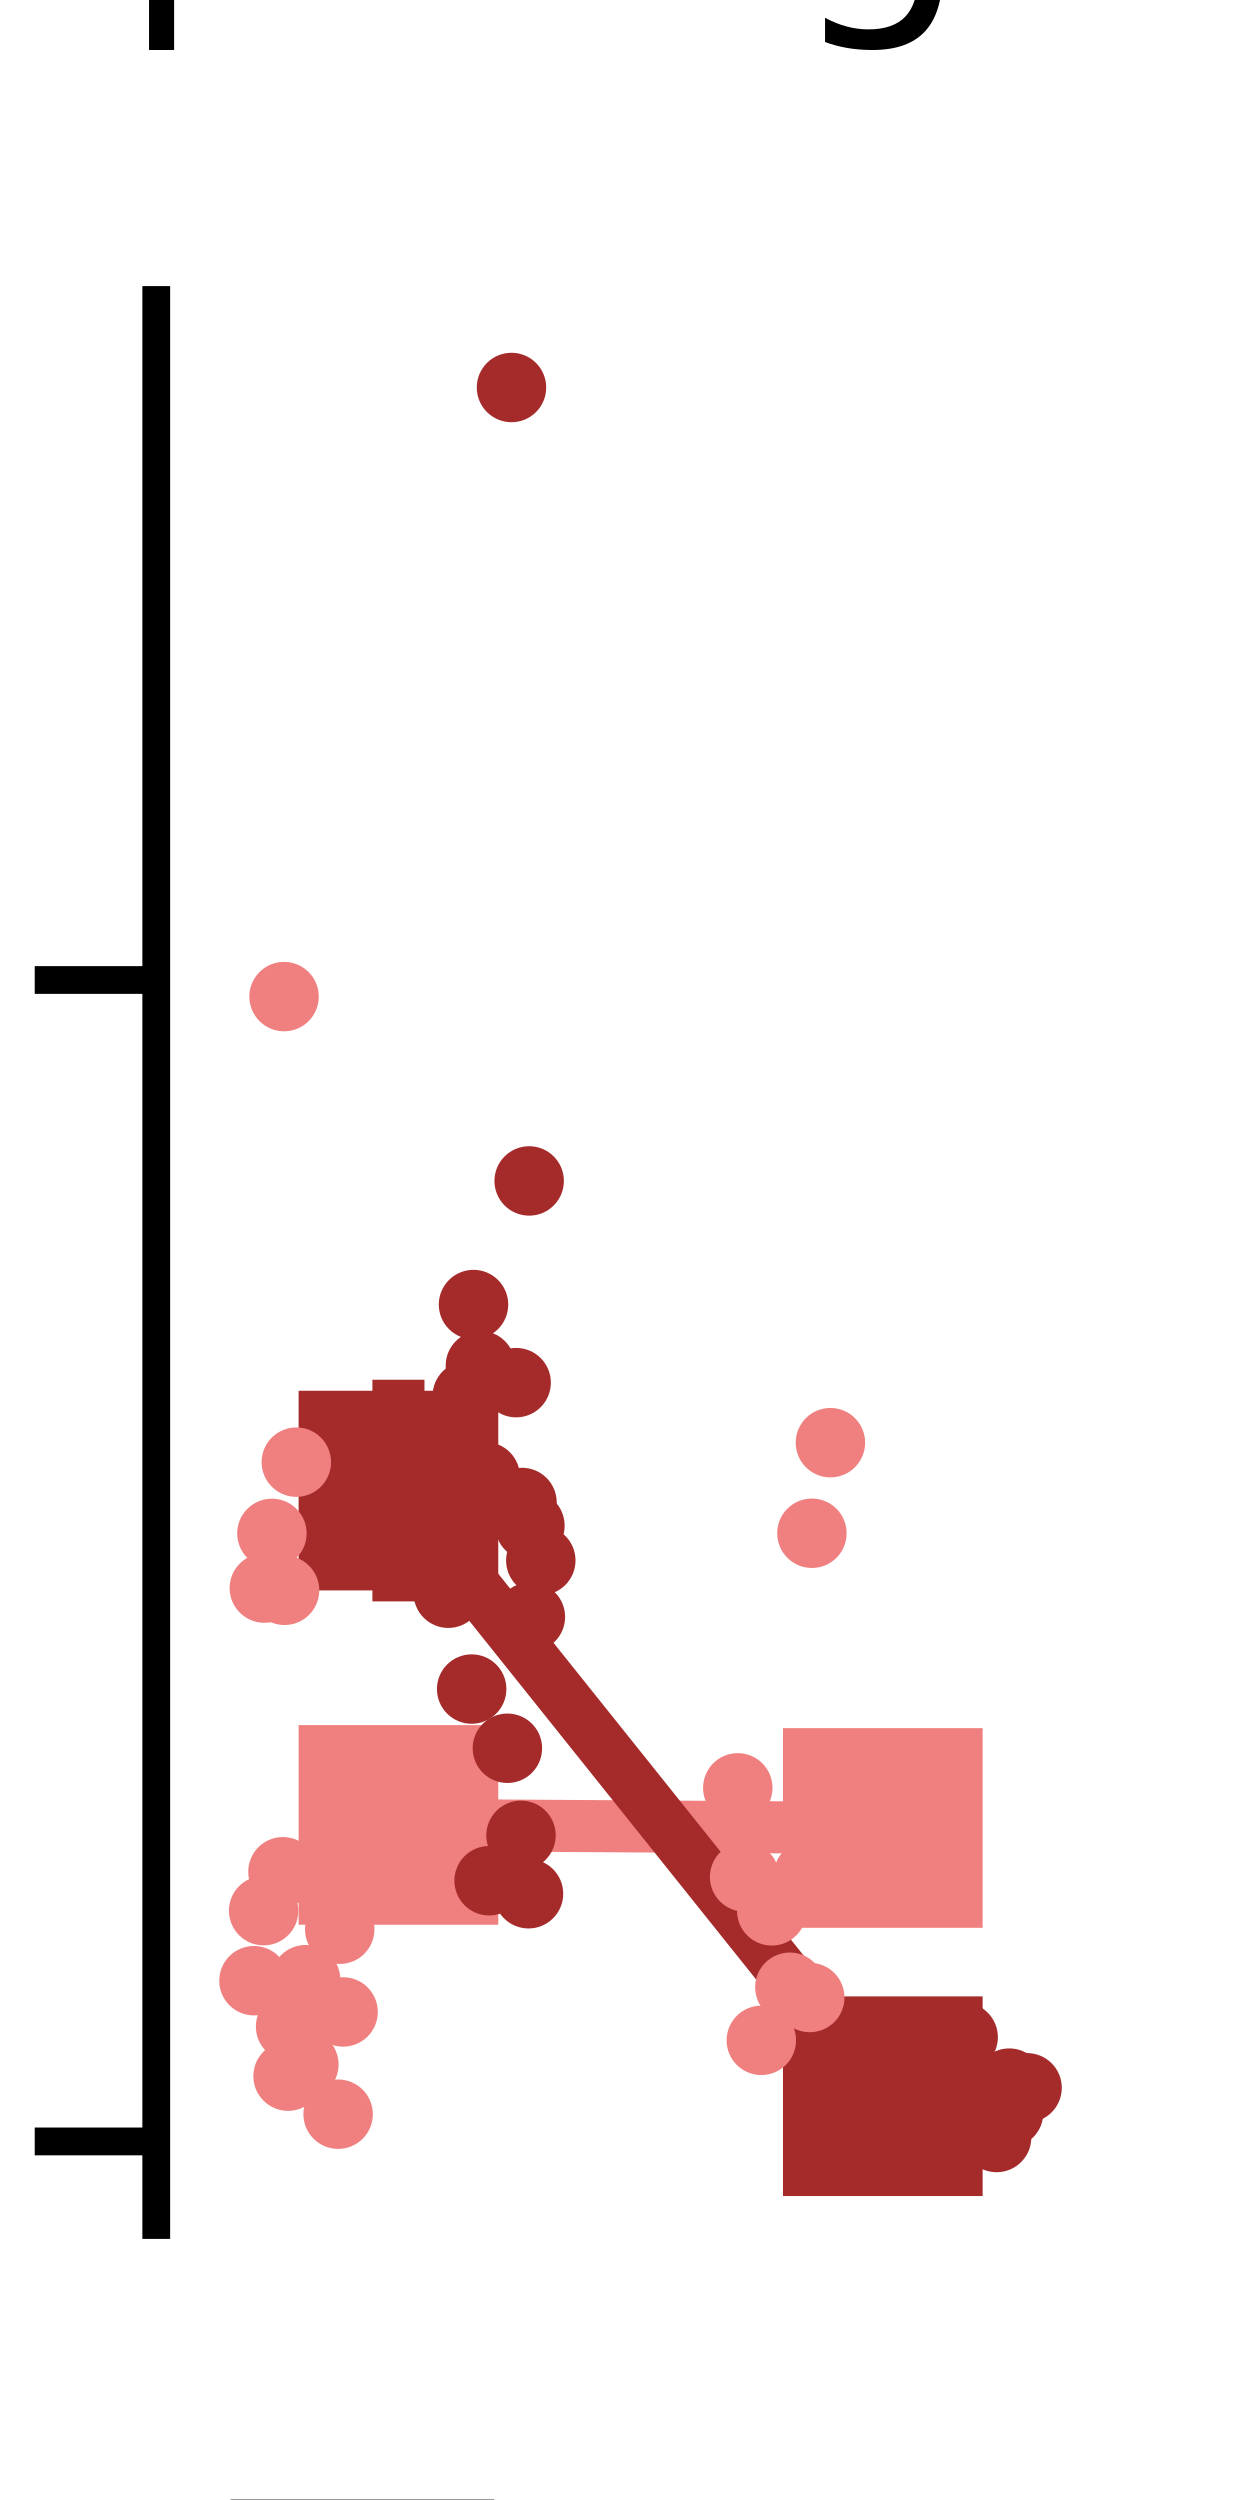
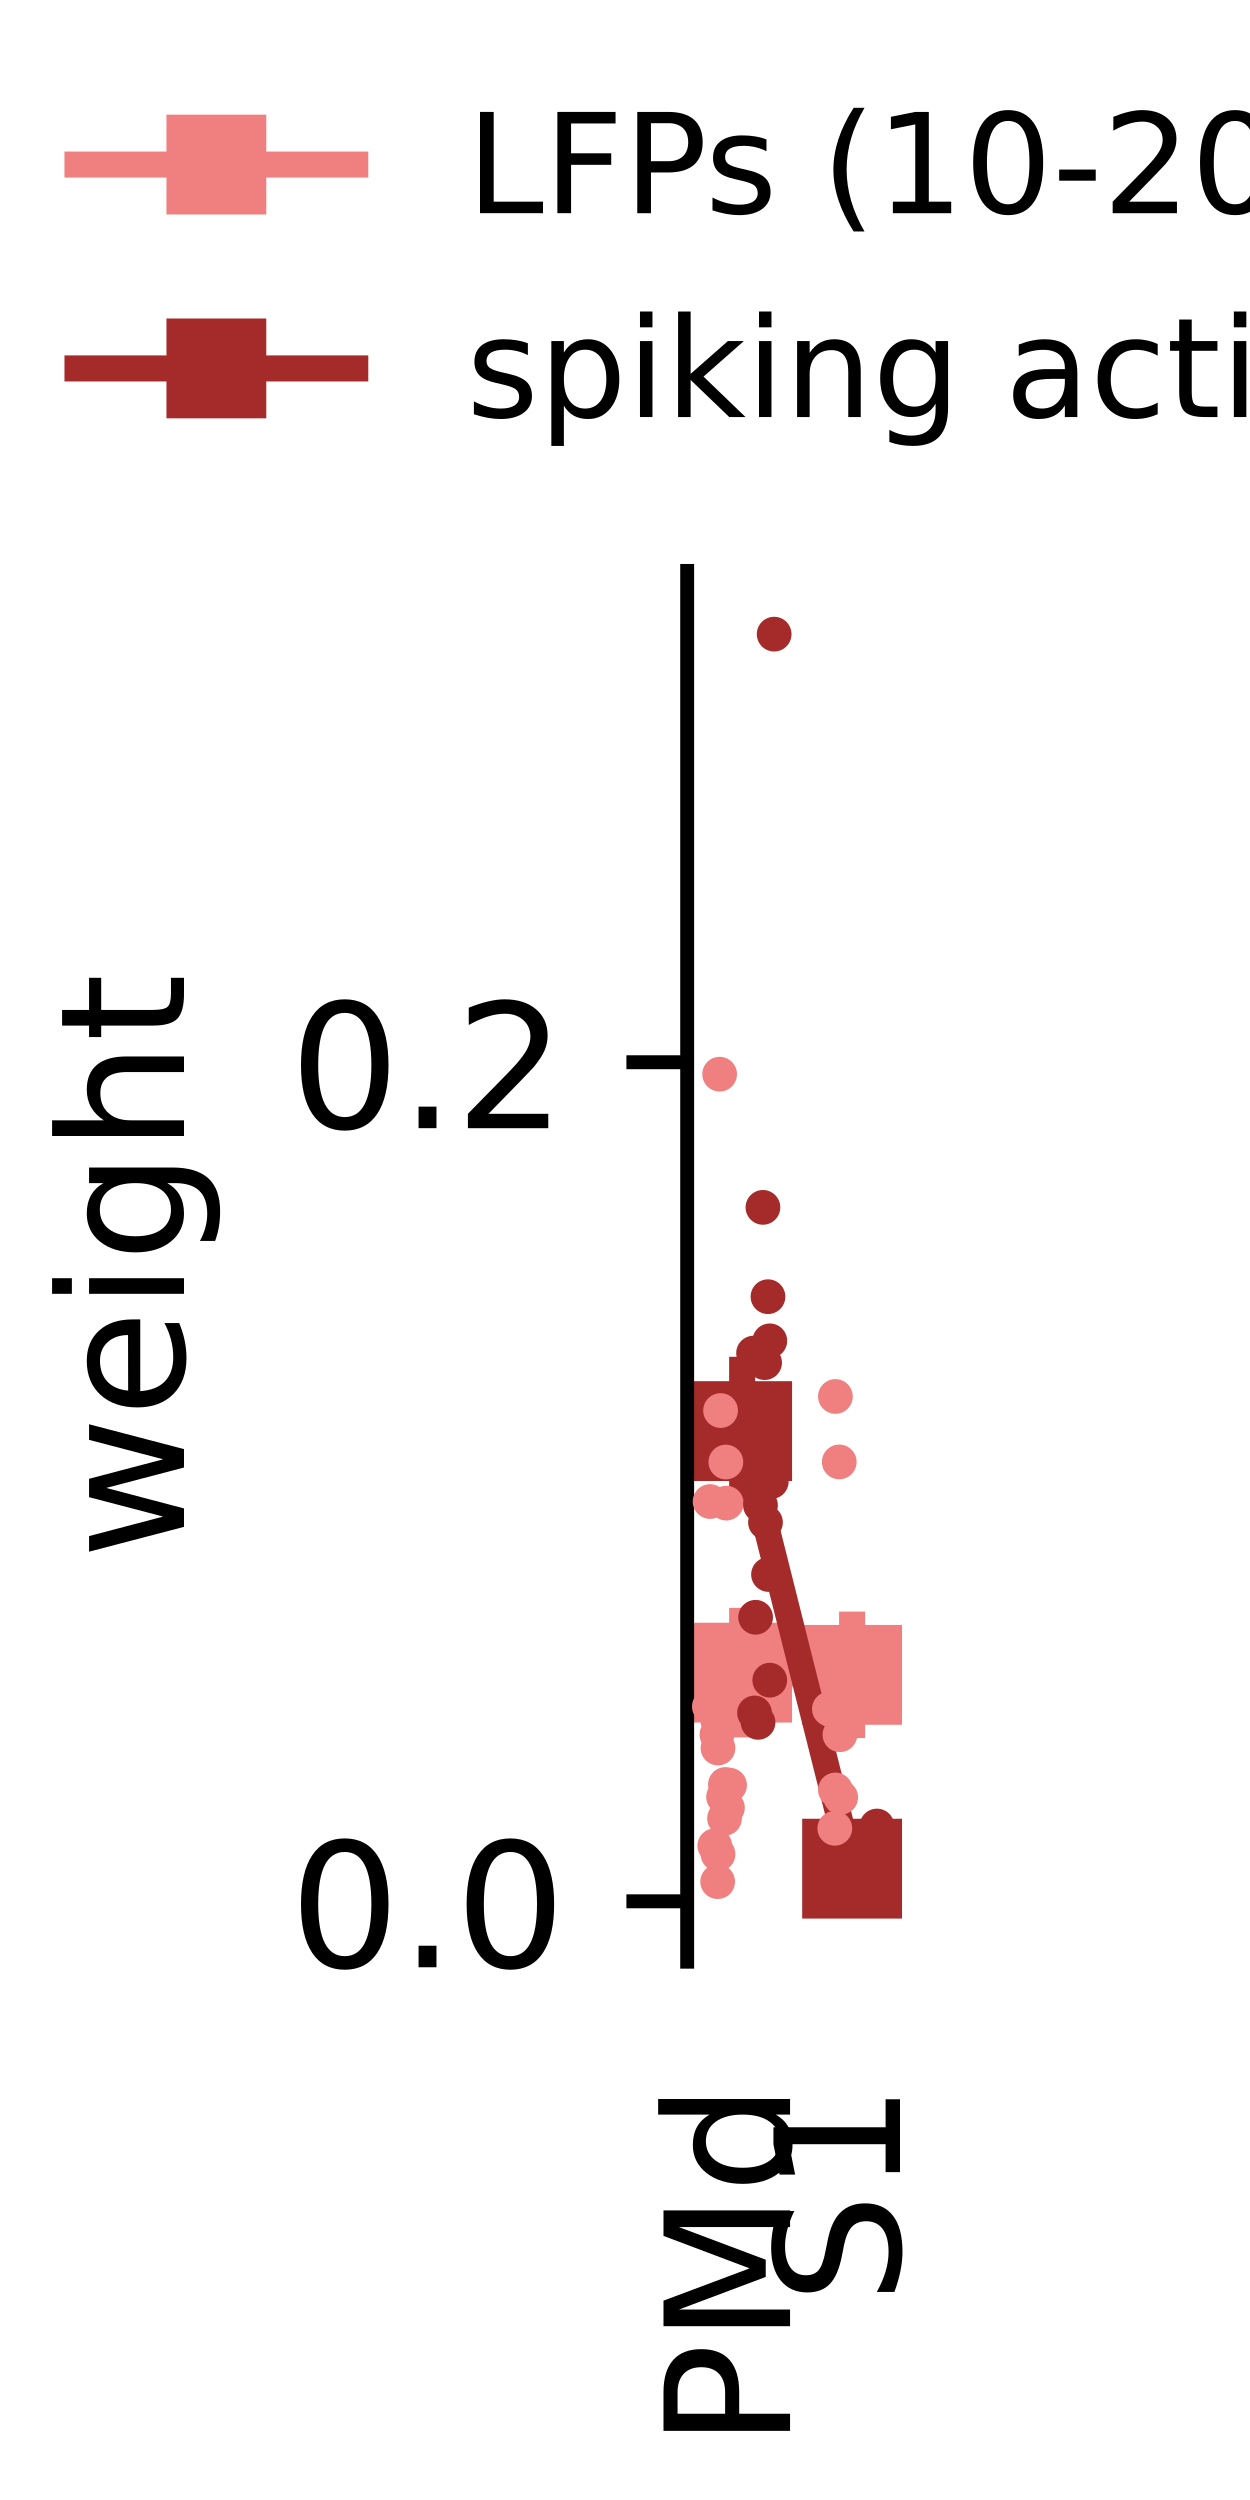
- <svg xmlns="http://www.w3.org/2000/svg" xmlns:xlink="http://www.w3.org/1999/xlink" width="36pt" height="72pt" viewBox="0 0 36 72" version="1.1">
+ <svg xmlns="http://www.w3.org/2000/svg" xmlns:xlink="http://www.w3.org/1999/xlink" width="72pt" height="144pt" viewBox="0 0 72 144" version="1.1">
  <defs>
    <style type="text/css">*{stroke-linejoin: round; stroke-linecap: butt}</style>
  </defs>
  <g id="figure_1">
    <g id="patch_1">
-       <path d="M 0 72  L 36 72  L 36 0  L 0 0  z " style="fill: #ffffff" />
+       <path d="M 0 144  L 72 144  L 72 0  L 0 0  z " style="fill: #ffffff" />
    </g>
    <g id="axes_1">
      <g id="patch_2">
-         <path d="M 4.5 64.08  L 32.4 64.08  L 32.4 8.64  L 4.5 8.64  z " style="fill: #ffffff" />
+         <path d="M 39.581 112.994  L 52.248 112.994  L 52.248 32.885  L 39.581 32.885  z " style="fill: #ffffff" />
      </g>
      <g id="matplotlib.axis_1">
        <g id="xtick_1">
          <g id="text_1">
-             <g transform="translate(14.23438 92.08625) rotate(-90) scale(0.1 -0.1)">
+             <g transform="translate(45.50746 140.9998) rotate(-90) scale(0.1 -0.1)">
              <defs>
                <path id="DejaVuSans-50" d="M 1259 4147  L 1259 2394  L 2053 2394  Q 2494 2394 2734 2622  Q 2975 2850 2975 3272  Q 2975 3691 2734 3919  Q 2494 4147 2053 4147  L 1259 4147  z M 628 4666  L 2053 4666  Q 2838 4666 3239 4311  Q 3641 3956 3641 3272  Q 3641 2581 3239 2228  Q 2838 1875 2053 1875  L 1259 1875  L 1259 0  L 628 0  L 628 4666  z " transform="scale(0.015625)" />
                <path id="DejaVuSans-4d" d="M 628 4666  L 1569 4666  L 2759 1491  L 3956 4666  L 4897 4666  L 4897 0  L 4281 0  L 4281 4097  L 3078 897  L 2444 897  L 1241 4097  L 1241 0  L 628 0  L 628 4666  z " transform="scale(0.015625)" />
                <path id="DejaVuSans-64" d="M 2906 2969  L 2906 4863  L 3481 4863  L 3481 0  L 2906 0  L 2906 525  Q 2725 213 2448 61  Q 2172 -91 1784 -91  Q 1150 -91 751 415  Q 353 922 353 1747  Q 353 2572 751 3078  Q 1150 3584 1784 3584  Q 2172 3584 2448 3432  Q 2725 3281 2906 2969  z M 947 1747  Q 947 1113 1208 752  Q 1469 391 1925 391  Q 2381 391 2643 752  Q 2906 1113 2906 1747  Q 2906 2381 2643 2742  Q 2381 3103 1925 3103  Q 1469 3103 1208 2742  Q 947 2381 947 1747  z " transform="scale(0.015625)" />
              </defs>
              <use xlink:href="#DejaVuSans-50" />
              <use xlink:href="#DejaVuSans-4d" transform="translate(60.30273 0)" />
              <use xlink:href="#DejaVuSans-64" transform="translate(146.582 0)" />
            </g>
          </g>
        </g>
        <g id="xtick_2">
          <g id="text_2">
-             <g transform="translate(28.18437 83.79094) rotate(-90) scale(0.1 -0.1)">
+             <g transform="translate(51.84066 132.7044) rotate(-90) scale(0.1 -0.1)">
              <defs>
                <path id="DejaVuSans-53" d="M 3425 4513  L 3425 3897  Q 3066 4069 2747 4153  Q 2428 4238 2131 4238  Q 1616 4238 1336 4038  Q 1056 3838 1056 3469  Q 1056 3159 1242 3001  Q 1428 2844 1947 2747  L 2328 2669  Q 3034 2534 3370 2195  Q 3706 1856 3706 1288  Q 3706 609 3251 259  Q 2797 -91 1919 -91  Q 1588 -91 1214 -16  Q 841 59 441 206  L 441 856  Q 825 641 1194 531  Q 1563 422 1919 422  Q 2459 422 2753 634  Q 3047 847 3047 1241  Q 3047 1584 2836 1778  Q 2625 1972 2144 2069  L 1759 2144  Q 1053 2284 737 2584  Q 422 2884 422 3419  Q 422 4038 858 4394  Q 1294 4750 2059 4750  Q 2388 4750 2728 4690  Q 3069 4631 3425 4513  z " transform="scale(0.015625)" />
                <path id="DejaVuSans-31" d="M 794 531  L 1825 531  L 1825 4091  L 703 3866  L 703 4441  L 1819 4666  L 2450 4666  L 2450 531  L 3481 531  L 3481 0  L 794 0  L 794 531  z " transform="scale(0.015625)" />
              </defs>
              <use xlink:href="#DejaVuSans-53" />
              <use xlink:href="#DejaVuSans-31" transform="translate(63.47656 0)" />
            </g>
          </g>
        </g>
      </g>
      <g id="matplotlib.axis_2">
        <g id="ytick_1">
          <g id="line2d_1">
            <defs>
-               <path id="mcdcf97d4c7" d="M 0 0  L -3.5 0  " style="stroke: #000000; stroke-width: 0.8" />
+               <path id="m7c8e47b76e" d="M 0 0  L -3.5 0  " style="stroke: #000000; stroke-width: 0.8" />
            </defs>
            <g>
-               <use xlink:href="#mcdcf97d4c7" x="4.5" y="61.673" style="stroke: #000000; stroke-width: 0.8" />
+               <use xlink:href="#m7c8e47b76e" x="39.581" y="109.515" style="stroke: #000000; stroke-width: 0.8" />
            </g>
          </g>
          <g id="text_3">
-             <g transform="translate(-18.40312 65.47207) scale(0.1 -0.1)">
+             <g transform="translate(16.67836 113.3145) scale(0.1 -0.1)">
              <defs>
                <path id="DejaVuSans-30" d="M 2034 4250  Q 1547 4250 1301 3770  Q 1056 3291 1056 2328  Q 1056 1369 1301 889  Q 1547 409 2034 409  Q 2525 409 2770 889  Q 3016 1369 3016 2328  Q 3016 3291 2770 3770  Q 2525 4250 2034 4250  z M 2034 4750  Q 2819 4750 3233 4129  Q 3647 3509 3647 2328  Q 3647 1150 3233 529  Q 2819 -91 2034 -91  Q 1250 -91 836 529  Q 422 1150 422 2328  Q 422 3509 836 4129  Q 1250 4750 2034 4750  z " transform="scale(0.015625)" />
                <path id="DejaVuSans-2e" d="M 684 794  L 1344 794  L 1344 0  L 684 0  L 684 794  z " transform="scale(0.015625)" />
              </defs>
              <use xlink:href="#DejaVuSans-30" />
              <use xlink:href="#DejaVuSans-2e" transform="translate(63.62305 0)" />
              <use xlink:href="#DejaVuSans-30" transform="translate(95.41016 0)" />
            </g>
          </g>
        </g>
        <g id="ytick_2">
          <g id="line2d_2">
            <g>
-               <use xlink:href="#mcdcf97d4c7" x="4.5" y="28.224" style="stroke: #000000; stroke-width: 0.8" />
+               <use xlink:href="#m7c8e47b76e" x="39.581" y="61.184" style="stroke: #000000; stroke-width: 0.8" />
            </g>
          </g>
          <g id="text_4">
-             <g transform="translate(-18.40312 32.02342) scale(0.1 -0.1)">
+             <g transform="translate(16.67836 64.98273) scale(0.1 -0.1)">
              <defs>
                <path id="DejaVuSans-32" d="M 1228 531  L 3431 531  L 3431 0  L 469 0  L 469 531  Q 828 903 1448 1529  Q 2069 2156 2228 2338  Q 2531 2678 2651 2914  Q 2772 3150 2772 3378  Q 2772 3750 2511 3984  Q 2250 4219 1831 4219  Q 1534 4219 1204 4116  Q 875 4013 500 3803  L 500 4441  Q 881 4594 1212 4672  Q 1544 4750 1819 4750  Q 2544 4750 2975 4387  Q 3406 4025 3406 3419  Q 3406 3131 3298 2873  Q 3191 2616 2906 2266  Q 2828 2175 2409 1742  Q 1991 1309 1228 531  z " transform="scale(0.015625)" />
              </defs>
              <use xlink:href="#DejaVuSans-30" />
              <use xlink:href="#DejaVuSans-2e" transform="translate(63.62305 0)" />
              <use xlink:href="#DejaVuSans-32" transform="translate(95.41016 0)" />
            </g>
          </g>
        </g>
        <g id="text_5">
-           <g transform="translate(-24.48281 53.21781) rotate(-90) scale(0.1 -0.1)">
+           <g transform="translate(10.59868 89.79719) rotate(-90) scale(0.1 -0.1)">
            <defs>
              <path id="DejaVuSans-77" d="M 269 3500  L 844 3500  L 1563 769  L 2278 3500  L 2956 3500  L 3675 769  L 4391 3500  L 4966 3500  L 4050 0  L 3372 0  L 2619 2869  L 1863 0  L 1184 0  L 269 3500  z " transform="scale(0.015625)" />
              <path id="DejaVuSans-65" d="M 3597 1894  L 3597 1613  L 953 1613  Q 991 1019 1311 708  Q 1631 397 2203 397  Q 2534 397 2845 478  Q 3156 559 3463 722  L 3463 178  Q 3153 47 2828 -22  Q 2503 -91 2169 -91  Q 1331 -91 842 396  Q 353 884 353 1716  Q 353 2575 817 3079  Q 1281 3584 2069 3584  Q 2775 3584 3186 3129  Q 3597 2675 3597 1894  z M 3022 2063  Q 3016 2534 2758 2815  Q 2500 3097 2075 3097  Q 1594 3097 1305 2825  Q 1016 2553 972 2059  L 3022 2063  z " transform="scale(0.015625)" />
              <path id="DejaVuSans-69" d="M 603 3500  L 1178 3500  L 1178 0  L 603 0  L 603 3500  z M 603 4863  L 1178 4863  L 1178 4134  L 603 4134  L 603 4863  z " transform="scale(0.015625)" />
              <path id="DejaVuSans-67" d="M 2906 1791  Q 2906 2416 2648 2759  Q 2391 3103 1925 3103  Q 1463 3103 1205 2759  Q 947 2416 947 1791  Q 947 1169 1205 825  Q 1463 481 1925 481  Q 2391 481 2648 825  Q 2906 1169 2906 1791  z M 3481 434  Q 3481 -459 3084 -895  Q 2688 -1331 1869 -1331  Q 1566 -1331 1297 -1286  Q 1028 -1241 775 -1147  L 775 -588  Q 1028 -725 1275 -790  Q 1522 -856 1778 -856  Q 2344 -856 2625 -561  Q 2906 -266 2906 331  L 2906 616  Q 2728 306 2450 153  Q 2172 0 1784 0  Q 1141 0 747 490  Q 353 981 353 1791  Q 353 2603 747 3093  Q 1141 3584 1784 3584  Q 2172 3584 2450 3431  Q 2728 3278 2906 2969  L 2906 3500  L 3481 3500  L 3481 434  z " transform="scale(0.015625)" />
              <path id="DejaVuSans-68" d="M 3513 2113  L 3513 0  L 2938 0  L 2938 2094  Q 2938 2591 2744 2837  Q 2550 3084 2163 3084  Q 1697 3084 1428 2787  Q 1159 2491 1159 1978  L 1159 0  L 581 0  L 581 4863  L 1159 4863  L 1159 2956  Q 1366 3272 1645 3428  Q 1925 3584 2291 3584  Q 2894 3584 3203 3211  Q 3513 2838 3513 2113  z " transform="scale(0.015625)" />
              <path id="DejaVuSans-74" d="M 1172 4494  L 1172 3500  L 2356 3500  L 2356 3053  L 1172 3053  L 1172 1153  Q 1172 725 1289 603  Q 1406 481 1766 481  L 2356 481  L 2356 0  L 1766 0  Q 1100 0 847 248  Q 594 497 594 1153  L 594 3053  L 172 3053  L 172 3500  L 594 3500  L 594 4494  L 1172 4494  z " transform="scale(0.015625)" />
            </defs>
            <use xlink:href="#DejaVuSans-77" />
            <use xlink:href="#DejaVuSans-65" transform="translate(81.78711 0)" />
            <use xlink:href="#DejaVuSans-69" transform="translate(143.3105 0)" />
            <use xlink:href="#DejaVuSans-67" transform="translate(171.0938 0)" />
            <use xlink:href="#DejaVuSans-68" transform="translate(234.5703 0)" />
            <use xlink:href="#DejaVuSans-74" transform="translate(297.9492 0)" />
          </g>
        </g>
      </g>
      <g id="line2d_3">
-         <path d="M 11.475 52.558  L 25.425 52.646  " clip-path="url(#p88c93aa5da)" style="fill: none; stroke: #f08080; stroke-width: 1.5; stroke-linecap: square" />
-         <defs>
-           <path id="m582df1f56a" d="M -2.5 2.5  L 2.5 2.5  L 2.5 -2.5  L -2.5 -2.5  z " style="stroke: #f08080; stroke-width: 0.75; stroke-linejoin: miter" />
-         </defs>
-         <g clip-path="url(#p88c93aa5da)">
-           <use xlink:href="#m582df1f56a" x="11.475" y="52.558" style="fill: #f08080; stroke: #f08080; stroke-width: 0.75; stroke-linejoin: miter" />
-           <use xlink:href="#m582df1f56a" x="25.425" y="52.646" style="fill: #f08080; stroke: #f08080; stroke-width: 0.75; stroke-linejoin: miter" />
+         <path d="M 42.748 96.344  L 49.081 96.472  " clip-path="url(#pc66d662323)" style="fill: none; stroke: #f08080; stroke-width: 1.5; stroke-linecap: square" />
+         <defs>
+           <path id="m20fdb2ed27" d="M -2.5 2.5  L 2.5 2.5  L 2.5 -2.5  L -2.5 -2.5  z " style="stroke: #f08080; stroke-width: 0.75; stroke-linejoin: miter" />
+         </defs>
+         <g clip-path="url(#pc66d662323)">
+           <use xlink:href="#m20fdb2ed27" x="42.748" y="96.344" style="fill: #f08080; stroke: #f08080; stroke-width: 0.75; stroke-linejoin: miter" />
+           <use xlink:href="#m20fdb2ed27" x="49.081" y="96.472" style="fill: #f08080; stroke: #f08080; stroke-width: 0.75; stroke-linejoin: miter" />
        </g>
      </g>
      <g id="LineCollection_1">
-         <path d="M 11.475 54.621  L 11.475 50.494  " clip-path="url(#p88c93aa5da)" style="fill: none; stroke: #f08080; stroke-width: 1.5; stroke-linecap: square" />
-         <path d="M 25.425 54.647  L 25.425 50.645  " clip-path="url(#p88c93aa5da)" style="fill: none; stroke: #f08080; stroke-width: 1.5; stroke-linecap: square" />
+         <path d="M 42.748 99.326  L 42.748 93.363  " clip-path="url(#pc66d662323)" style="fill: none; stroke: #f08080; stroke-width: 1.5; stroke-linecap: square" />
+         <path d="M 49.081 99.364  L 49.081 93.58  " clip-path="url(#pc66d662323)" style="fill: none; stroke: #f08080; stroke-width: 1.5; stroke-linecap: square" />
      </g>
      <g id="line2d_4">
-         <path d="M 11.475 42.929  L 25.425 60.371  " clip-path="url(#p88c93aa5da)" style="fill: none; stroke: #a52a2a; stroke-width: 1.5; stroke-linecap: square" />
-         <defs>
-           <path id="m2021bd2a26" d="M -2.5 2.5  L 2.5 2.5  L 2.5 -2.5  L -2.5 -2.5  z " style="stroke: #a52a2a; stroke-width: 0.75; stroke-linejoin: miter" />
-         </defs>
-         <g clip-path="url(#p88c93aa5da)">
-           <use xlink:href="#m2021bd2a26" x="11.475" y="42.929" style="fill: #a52a2a; stroke: #a52a2a; stroke-width: 0.75; stroke-linejoin: miter" />
-           <use xlink:href="#m2021bd2a26" x="25.425" y="60.371" style="fill: #a52a2a; stroke: #a52a2a; stroke-width: 0.75; stroke-linejoin: miter" />
+         <path d="M 42.748 82.431  L 49.081 107.635  " clip-path="url(#pc66d662323)" style="fill: none; stroke: #a52a2a; stroke-width: 1.5; stroke-linecap: square" />
+         <defs>
+           <path id="m2235f3d2f1" d="M -2.5 2.5  L 2.5 2.5  L 2.5 -2.5  L -2.5 -2.5  z " style="stroke: #a52a2a; stroke-width: 0.75; stroke-linejoin: miter" />
+         </defs>
+         <g clip-path="url(#pc66d662323)">
+           <use xlink:href="#m2235f3d2f1" x="42.748" y="82.431" style="fill: #a52a2a; stroke: #a52a2a; stroke-width: 0.75; stroke-linejoin: miter" />
+           <use xlink:href="#m2235f3d2f1" x="49.081" y="107.635" style="fill: #a52a2a; stroke: #a52a2a; stroke-width: 0.75; stroke-linejoin: miter" />
        </g>
      </g>
      <g id="LineCollection_2">
-         <path d="M 11.475 45.371  L 11.475 40.486  " clip-path="url(#p88c93aa5da)" style="fill: none; stroke: #a52a2a; stroke-width: 1.5; stroke-linecap: square" />
-         <path d="M 25.425 60.656  L 25.425 60.087  " clip-path="url(#p88c93aa5da)" style="fill: none; stroke: #a52a2a; stroke-width: 1.5; stroke-linecap: square" />
+         <path d="M 42.748 85.96  L 42.748 78.902  " clip-path="url(#pc66d662323)" style="fill: none; stroke: #a52a2a; stroke-width: 1.5; stroke-linecap: square" />
+         <path d="M 49.081 108.046  L 49.081 107.223  " clip-path="url(#pc66d662323)" style="fill: none; stroke: #a52a2a; stroke-width: 1.5; stroke-linecap: square" />
      </g>
      <g id="line2d_5" />
      <g id="line2d_6" />
      <g id="line2d_7" />
      <g id="line2d_8" />
      <g id="patch_3">
-         <path d="M 4.5 64.08  L 4.5 8.64  " style="fill: none; stroke: #000000; stroke-width: 0.8; stroke-linejoin: miter; stroke-linecap: square" />
+         <path d="M 39.581 112.994  L 39.581 32.885  " style="fill: none; stroke: #000000; stroke-width: 0.8; stroke-linejoin: miter; stroke-linecap: square" />
      </g>
      <g id="PathCollection_1">
        <defs>
-           <path id="C0_0_283f3d9901" d="M 0 1  C 0.265 1 0.52 0.895 0.707 0.707  C 0.895 0.52 1 0.265 1 -0  C 1 -0.265 0.895 -0.52 0.707 -0.707  C 0.52 -0.895 0.265 -1 0 -1  C -0.265 -1 -0.52 -0.895 -0.707 -0.707  C -0.895 -0.52 -1 -0.265 -1 0  C -1 0.265 -0.895 0.52 -0.707 0.707  C -0.52 0.895 -0.265 1 0 1  z " />
-         </defs>
-         <g clip-path="url(#p88c93aa5da)">
-           <use xlink:href="#C0_0_283f3d9901" x="7.593" y="55.027" style="fill: #f08080" />
-         </g>
-         <g clip-path="url(#p88c93aa5da)">
-           <use xlink:href="#C0_0_283f3d9901" x="9.718" y="54.453" style="fill: #f08080" />
-         </g>
-         <g clip-path="url(#p88c93aa5da)">
-           <use xlink:href="#C0_0_283f3d9901" x="8.908" y="57.512" style="fill: #f08080" />
-         </g>
-         <g clip-path="url(#p88c93aa5da)">
-           <use xlink:href="#C0_0_283f3d9901" x="8.369" y="58.366" style="fill: #f08080" />
-         </g>
-         <g clip-path="url(#p88c93aa5da)">
-           <use xlink:href="#C0_0_283f3d9901" x="9.881" y="57.944" style="fill: #f08080" />
-         </g>
-         <g clip-path="url(#p88c93aa5da)">
-           <use xlink:href="#C0_0_283f3d9901" x="8.149" y="53.906" style="fill: #f08080" />
-         </g>
-         <g clip-path="url(#p88c93aa5da)">
-           <use xlink:href="#C0_0_283f3d9901" x="7.831" y="44.162" style="fill: #f08080" />
-         </g>
-         <g clip-path="url(#p88c93aa5da)">
-           <use xlink:href="#C0_0_283f3d9901" x="7.613" y="45.737" style="fill: #f08080" />
-         </g>
-         <g clip-path="url(#p88c93aa5da)">
-           <use xlink:href="#C0_0_283f3d9901" x="8.195" y="45.801" style="fill: #f08080" />
-         </g>
-         <g clip-path="url(#p88c93aa5da)">
-           <use xlink:href="#C0_0_283f3d9901" x="8.534" y="42.11" style="fill: #f08080" />
-         </g>
-         <g clip-path="url(#p88c93aa5da)">
-           <use xlink:href="#C0_0_283f3d9901" x="8.181" y="28.702" style="fill: #f08080" />
-         </g>
-         <g clip-path="url(#p88c93aa5da)">
-           <use xlink:href="#C0_0_283f3d9901" x="8.801" y="57.015" style="fill: #f08080" />
-         </g>
-         <g clip-path="url(#p88c93aa5da)">
-           <use xlink:href="#C0_0_283f3d9901" x="9.784" y="55.563" style="fill: #f08080" />
-         </g>
-         <g clip-path="url(#p88c93aa5da)">
-           <use xlink:href="#C0_0_283f3d9901" x="7.314" y="57.044" style="fill: #f08080" />
-         </g>
-         <g clip-path="url(#p88c93aa5da)">
-           <use xlink:href="#C0_0_283f3d9901" x="8.751" y="59.458" style="fill: #f08080" />
-         </g>
-         <g clip-path="url(#p88c93aa5da)">
-           <use xlink:href="#C0_0_283f3d9901" x="9.738" y="60.889" style="fill: #f08080" />
-         </g>
-         <g clip-path="url(#p88c93aa5da)">
-           <use xlink:href="#C0_0_283f3d9901" x="8.296" y="59.793" style="fill: #f08080" />
+           <path id="C0_0_625ebccc51" d="M 0 1  C 0.265 1 0.52 0.895 0.707 0.707  C 0.895 0.52 1 0.265 1 -0  C 1 -0.265 0.895 -0.52 0.707 -0.707  C 0.52 -0.895 0.265 -1 0 -1  C -0.265 -1 -0.52 -0.895 -0.707 -0.707  C -0.895 -0.52 -1 -0.265 -1 0  C -1 0.265 -0.895 0.52 -0.707 0.707  C -0.52 0.895 -0.265 1 0 1  z " />
+         </defs>
+         <g clip-path="url(#pc66d662323)">
+           <use xlink:href="#C0_0_625ebccc51" x="41.296" y="99.912" style="fill: #f08080" />
+         </g>
+         <g clip-path="url(#pc66d662323)">
+           <use xlink:href="#C0_0_625ebccc51" x="41.339" y="99.083" style="fill: #f08080" />
+         </g>
+         <g clip-path="url(#pc66d662323)">
+           <use xlink:href="#C0_0_625ebccc51" x="41.678" y="103.503" style="fill: #f08080" />
+         </g>
+         <g clip-path="url(#pc66d662323)">
+           <use xlink:href="#C0_0_625ebccc51" x="41.733" y="104.736" style="fill: #f08080" />
+         </g>
+         <g clip-path="url(#pc66d662323)">
+           <use xlink:href="#C0_0_625ebccc51" x="41.9" y="104.128" style="fill: #f08080" />
+         </g>
+         <g clip-path="url(#pc66d662323)">
+           <use xlink:href="#C0_0_625ebccc51" x="40.859" y="98.292" style="fill: #f08080" />
+         </g>
+         <g clip-path="url(#pc66d662323)">
+           <use xlink:href="#C0_0_625ebccc51" x="41.81" y="84.213" style="fill: #f08080" />
+         </g>
+         <g clip-path="url(#pc66d662323)">
+           <use xlink:href="#C0_0_625ebccc51" x="40.902" y="86.488" style="fill: #f08080" />
+         </g>
+         <g clip-path="url(#pc66d662323)">
+           <use xlink:href="#C0_0_625ebccc51" x="41.832" y="86.581" style="fill: #f08080" />
+         </g>
+         <g clip-path="url(#pc66d662323)">
+           <use xlink:href="#C0_0_625ebccc51" x="41.505" y="81.248" style="fill: #f08080" />
+         </g>
+         <g clip-path="url(#pc66d662323)">
+           <use xlink:href="#C0_0_625ebccc51" x="41.451" y="61.873" style="fill: #f08080" />
+         </g>
+         <g clip-path="url(#pc66d662323)">
+           <use xlink:href="#C0_0_625ebccc51" x="41.784" y="102.785" style="fill: #f08080" />
+         </g>
+         <g clip-path="url(#pc66d662323)">
+           <use xlink:href="#C0_0_625ebccc51" x="41.356" y="100.687" style="fill: #f08080" />
+         </g>
+         <g clip-path="url(#pc66d662323)">
+           <use xlink:href="#C0_0_625ebccc51" x="42.024" y="102.827" style="fill: #f08080" />
+         </g>
+         <g clip-path="url(#pc66d662323)">
+           <use xlink:href="#C0_0_625ebccc51" x="41.173" y="106.316" style="fill: #f08080" />
+         </g>
+         <g clip-path="url(#pc66d662323)">
+           <use xlink:href="#C0_0_625ebccc51" x="41.337" y="108.383" style="fill: #f08080" />
+         </g>
+         <g clip-path="url(#pc66d662323)">
+           <use xlink:href="#C0_0_625ebccc51" x="41.358" y="106.799" style="fill: #f08080" />
        </g>
      </g>
      <g id="PathCollection_2">
        <defs>
-           <path id="C1_0_f66cc7966c" d="M 0 1  C 0.265 1 0.52 0.895 0.707 0.707  C 0.895 0.52 1 0.265 1 -0  C 1 -0.265 0.895 -0.52 0.707 -0.707  C 0.52 -0.895 0.265 -1 0 -1  C -0.265 -1 -0.52 -0.895 -0.707 -0.707  C -0.895 -0.52 -1 -0.265 -1 0  C -1 0.265 -0.895 0.52 -0.707 0.707  C -0.52 0.895 -0.265 1 0 1  z " />
-         </defs>
-         <g clip-path="url(#p88c93aa5da)">
-           <use xlink:href="#C1_0_f66cc7966c" x="14.731" y="11.16" style="fill: #a52a2a" />
-         </g>
-         <g clip-path="url(#p88c93aa5da)">
-           <use xlink:href="#C1_0_f66cc7966c" x="15.24" y="34.011" style="fill: #a52a2a" />
-         </g>
-         <g clip-path="url(#p88c93aa5da)">
-           <use xlink:href="#C1_0_f66cc7966c" x="14.865" y="39.82" style="fill: #a52a2a" />
-         </g>
-         <g clip-path="url(#p88c93aa5da)">
-           <use xlink:href="#C1_0_f66cc7966c" x="13.458" y="40.2" style="fill: #a52a2a" />
-         </g>
-         <g clip-path="url(#p88c93aa5da)">
-           <use xlink:href="#C1_0_f66cc7966c" x="15.275" y="46.567" style="fill: #a52a2a" />
-         </g>
-         <g clip-path="url(#p88c93aa5da)">
-           <use xlink:href="#C1_0_f66cc7966c" x="15.262" y="43.939" style="fill: #a52a2a" />
-         </g>
-         <g clip-path="url(#p88c93aa5da)">
-           <use xlink:href="#C1_0_f66cc7966c" x="13.976" y="42.531" style="fill: #a52a2a" />
-         </g>
-         <g clip-path="url(#p88c93aa5da)">
-           <use xlink:href="#C1_0_f66cc7966c" x="14.613" y="50.35" style="fill: #a52a2a" />
-         </g>
-         <g clip-path="url(#p88c93aa5da)">
-           <use xlink:href="#C1_0_f66cc7966c" x="13.835" y="39.331" style="fill: #a52a2a" />
-         </g>
-         <g clip-path="url(#p88c93aa5da)">
-           <use xlink:href="#C1_0_f66cc7966c" x="13.637" y="37.571" style="fill: #a52a2a" />
-         </g>
-         <g clip-path="url(#p88c93aa5da)">
-           <use xlink:href="#C1_0_f66cc7966c" x="15.034" y="43.272" style="fill: #a52a2a" />
-         </g>
-         <g clip-path="url(#p88c93aa5da)">
-           <use xlink:href="#C1_0_f66cc7966c" x="12.91" y="45.885" style="fill: #a52a2a" />
-         </g>
-         <g clip-path="url(#p88c93aa5da)">
-           <use xlink:href="#C1_0_f66cc7966c" x="15.575" y="44.941" style="fill: #a52a2a" />
-         </g>
-         <g clip-path="url(#p88c93aa5da)">
-           <use xlink:href="#C1_0_f66cc7966c" x="15.005" y="52.858" style="fill: #a52a2a" />
-         </g>
-         <g clip-path="url(#p88c93aa5da)">
-           <use xlink:href="#C1_0_f66cc7966c" x="15.221" y="54.54" style="fill: #a52a2a" />
-         </g>
-         <g clip-path="url(#p88c93aa5da)">
-           <use xlink:href="#C1_0_f66cc7966c" x="13.584" y="48.645" style="fill: #a52a2a" />
-         </g>
-         <g clip-path="url(#p88c93aa5da)">
-           <use xlink:href="#C1_0_f66cc7966c" x="14.086" y="54.165" style="fill: #a52a2a" />
+           <path id="C1_0_b77f99ca1e" d="M 0 1  C 0.265 1 0.52 0.895 0.707 0.707  C 0.895 0.52 1 0.265 1 -0  C 1 -0.265 0.895 -0.52 0.707 -0.707  C 0.52 -0.895 0.265 -1 0 -1  C -0.265 -1 -0.52 -0.895 -0.707 -0.707  C -0.895 -0.52 -1 -0.265 -1 0  C -1 0.265 -0.895 0.52 -0.707 0.707  C -0.52 0.895 -0.265 1 0 1  z " />
+         </defs>
+         <g clip-path="url(#pc66d662323)">
+           <use xlink:href="#C1_0_b77f99ca1e" x="44.591" y="36.527" style="fill: #a52a2a" />
+         </g>
+         <g clip-path="url(#pc66d662323)">
+           <use xlink:href="#C1_0_b77f99ca1e" x="43.945" y="69.545" style="fill: #a52a2a" />
+         </g>
+         <g clip-path="url(#pc66d662323)">
+           <use xlink:href="#C1_0_b77f99ca1e" x="43.405" y="77.939" style="fill: #a52a2a" />
+         </g>
+         <g clip-path="url(#pc66d662323)">
+           <use xlink:href="#C1_0_b77f99ca1e" x="44.041" y="78.488" style="fill: #a52a2a" />
+         </g>
+         <g clip-path="url(#pc66d662323)">
+           <use xlink:href="#C1_0_b77f99ca1e" x="44.092" y="87.688" style="fill: #a52a2a" />
+         </g>
+         <g clip-path="url(#pc66d662323)">
+           <use xlink:href="#C1_0_b77f99ca1e" x="43.938" y="83.891" style="fill: #a52a2a" />
+         </g>
+         <g clip-path="url(#pc66d662323)">
+           <use xlink:href="#C1_0_b77f99ca1e" x="43.998" y="81.857" style="fill: #a52a2a" />
+         </g>
+         <g clip-path="url(#pc66d662323)">
+           <use xlink:href="#C1_0_b77f99ca1e" x="43.523" y="93.155" style="fill: #a52a2a" />
+         </g>
+         <g clip-path="url(#pc66d662323)">
+           <use xlink:href="#C1_0_b77f99ca1e" x="44.341" y="77.233" style="fill: #a52a2a" />
+         </g>
+         <g clip-path="url(#pc66d662323)">
+           <use xlink:href="#C1_0_b77f99ca1e" x="44.236" y="74.689" style="fill: #a52a2a" />
+         </g>
+         <g clip-path="url(#pc66d662323)">
+           <use xlink:href="#C1_0_b77f99ca1e" x="43.521" y="82.927" style="fill: #a52a2a" />
+         </g>
+         <g clip-path="url(#pc66d662323)">
+           <use xlink:href="#C1_0_b77f99ca1e" x="43.804" y="86.703" style="fill: #a52a2a" />
+         </g>
+         <g clip-path="url(#pc66d662323)">
+           <use xlink:href="#C1_0_b77f99ca1e" x="44.425" y="85.338" style="fill: #a52a2a" />
+         </g>
+         <g clip-path="url(#pc66d662323)">
+           <use xlink:href="#C1_0_b77f99ca1e" x="44.338" y="96.778" style="fill: #a52a2a" />
+         </g>
+         <g clip-path="url(#pc66d662323)">
+           <use xlink:href="#C1_0_b77f99ca1e" x="43.664" y="99.208" style="fill: #a52a2a" />
+         </g>
+         <g clip-path="url(#pc66d662323)">
+           <use xlink:href="#C1_0_b77f99ca1e" x="44.267" y="90.69" style="fill: #a52a2a" />
+         </g>
+         <g clip-path="url(#pc66d662323)">
+           <use xlink:href="#C1_0_b77f99ca1e" x="43.462" y="98.666" style="fill: #a52a2a" />
        </g>
      </g>
      <g id="PathCollection_3">
        <defs>
-           <path id="C2_0_dd5333b3a0" d="M 0 1  C 0.265 1 0.52 0.895 0.707 0.707  C 0.895 0.52 1 0.265 1 -0  C 1 -0.265 0.895 -0.52 0.707 -0.707  C 0.52 -0.895 0.265 -1 0 -1  C -0.265 -1 -0.52 -0.895 -0.707 -0.707  C -0.895 -0.52 -1 -0.265 -1 0  C -1 0.265 -0.895 0.52 -0.707 0.707  C -0.52 0.895 -0.265 1 0 1  z " />
-         </defs>
-         <g clip-path="url(#p88c93aa5da)">
-           <use xlink:href="#C2_0_dd5333b3a0" x="23.321" y="57.528" style="fill: #f08080" />
-         </g>
-         <g clip-path="url(#p88c93aa5da)">
-           <use xlink:href="#C2_0_dd5333b3a0" x="23.285" y="54.006" style="fill: #f08080" />
-         </g>
-         <g clip-path="url(#p88c93aa5da)">
-           <use xlink:href="#C2_0_dd5333b3a0" x="22.227" y="55.032" style="fill: #f08080" />
-         </g>
-         <g clip-path="url(#p88c93aa5da)">
-           <use xlink:href="#C2_0_dd5333b3a0" x="21.248" y="51.49" style="fill: #f08080" />
-         </g>
-         <g clip-path="url(#p88c93aa5da)">
-           <use xlink:href="#C2_0_dd5333b3a0" x="22.748" y="57.233" style="fill: #f08080" />
-         </g>
-         <g clip-path="url(#p88c93aa5da)">
-           <use xlink:href="#C2_0_dd5333b3a0" x="23.383" y="44.158" style="fill: #f08080" />
-         </g>
-         <g clip-path="url(#p88c93aa5da)">
-           <use xlink:href="#C2_0_dd5333b3a0" x="23.916" y="41.549" style="fill: #f08080" />
-         </g>
-         <g clip-path="url(#p88c93aa5da)">
-           <use xlink:href="#C2_0_dd5333b3a0" x="21.445" y="54.056" style="fill: #f08080" />
-         </g>
-         <g clip-path="url(#p88c93aa5da)">
-           <use xlink:href="#C2_0_dd5333b3a0" x="21.926" y="58.762" style="fill: #f08080" />
+           <path id="C2_0_0c3f9bea93" d="M 0 1  C 0.265 1 0.52 0.895 0.707 0.707  C 0.895 0.52 1 0.265 1 -0  C 1 -0.265 0.895 -0.52 0.707 -0.707  C 0.52 -0.895 0.265 -1 0 -1  C -0.265 -1 -0.52 -0.895 -0.707 -0.707  C -0.895 -0.52 -1 -0.265 -1 0  C -1 0.265 -0.895 0.52 -0.707 0.707  C -0.52 0.895 -0.265 1 0 1  z " />
+         </defs>
+         <g clip-path="url(#pc66d662323)">
+           <use xlink:href="#C2_0_0c3f9bea93" x="48.424" y="103.526" style="fill: #f08080" />
+         </g>
+         <g clip-path="url(#pc66d662323)">
+           <use xlink:href="#C2_0_0c3f9bea93" x="47.772" y="98.437" style="fill: #f08080" />
+         </g>
+         <g clip-path="url(#pc66d662323)">
+           <use xlink:href="#C2_0_0c3f9bea93" x="48.38" y="99.92" style="fill: #f08080" />
+         </g>
+         <g clip-path="url(#pc66d662323)">
+           <use xlink:href="#C2_0_0c3f9bea93" x="48.184" y="94.801" style="fill: #f08080" />
+         </g>
+         <g clip-path="url(#pc66d662323)">
+           <use xlink:href="#C2_0_0c3f9bea93" x="48.119" y="103.101" style="fill: #f08080" />
+         </g>
+         <g clip-path="url(#pc66d662323)">
+           <use xlink:href="#C2_0_0c3f9bea93" x="48.341" y="84.207" style="fill: #f08080" />
+         </g>
+         <g clip-path="url(#pc66d662323)">
+           <use xlink:href="#C2_0_0c3f9bea93" x="48.12" y="80.437" style="fill: #f08080" />
+         </g>
+         <g clip-path="url(#pc66d662323)">
+           <use xlink:href="#C2_0_0c3f9bea93" x="47.904" y="98.509" style="fill: #f08080" />
+         </g>
+         <g clip-path="url(#pc66d662323)">
+           <use xlink:href="#C2_0_0c3f9bea93" x="48.085" y="105.31" style="fill: #f08080" />
        </g>
      </g>
      <g id="PathCollection_4">
        <defs>
-           <path id="C3_0_f807c65bee" d="M 0 1  C 0.265 1 0.52 0.895 0.707 0.707  C 0.895 0.52 1 0.265 1 -0  C 1 -0.265 0.895 -0.52 0.707 -0.707  C 0.52 -0.895 0.265 -1 0 -1  C -0.265 -1 -0.52 -0.895 -0.707 -0.707  C -0.895 -0.52 -1 -0.265 -1 0  C -1 0.265 -0.895 0.52 -0.707 0.707  C -0.52 0.895 -0.265 1 0 1  z " />
-         </defs>
-         <g clip-path="url(#p88c93aa5da)">
-           <use xlink:href="#C3_0_f807c65bee" x="28.191" y="60.762" style="fill: #a52a2a" />
-         </g>
-         <g clip-path="url(#p88c93aa5da)">
-           <use xlink:href="#C3_0_f807c65bee" x="29.048" y="60.848" style="fill: #a52a2a" />
-         </g>
-         <g clip-path="url(#p88c93aa5da)">
-           <use xlink:href="#C3_0_f807c65bee" x="28.702" y="61.56" style="fill: #a52a2a" />
-         </g>
-         <g clip-path="url(#p88c93aa5da)">
-           <use xlink:href="#C3_0_f807c65bee" x="29.066" y="59.994" style="fill: #a52a2a" />
-         </g>
-         <g clip-path="url(#p88c93aa5da)">
-           <use xlink:href="#C3_0_f807c65bee" x="27.213" y="59.683" style="fill: #a52a2a" />
-         </g>
-         <g clip-path="url(#p88c93aa5da)">
-           <use xlink:href="#C3_0_f807c65bee" x="28.412" y="60.726" style="fill: #a52a2a" />
-         </g>
-         <g clip-path="url(#p88c93aa5da)">
-           <use xlink:href="#C3_0_f807c65bee" x="27.739" y="58.672" style="fill: #a52a2a" />
-         </g>
-         <g clip-path="url(#p88c93aa5da)">
-           <use xlink:href="#C3_0_f807c65bee" x="29.58" y="60.129" style="fill: #a52a2a" />
-         </g>
-         <g clip-path="url(#p88c93aa5da)">
-           <use xlink:href="#C3_0_f807c65bee" x="27.644" y="60.968" style="fill: #a52a2a" />
+           <path id="C3_0_c559fc1a40" d="M 0 1  C 0.265 1 0.52 0.895 0.707 0.707  C 0.895 0.52 1 0.265 1 -0  C 1 -0.265 0.895 -0.52 0.707 -0.707  C 0.52 -0.895 0.265 -1 0 -1  C -0.265 -1 -0.52 -0.895 -0.707 -0.707  C -0.895 -0.52 -1 -0.265 -1 0  C -1 0.265 -0.895 0.52 -0.707 0.707  C -0.52 0.895 -0.265 1 0 1  z " />
+         </defs>
+         <g clip-path="url(#pc66d662323)">
+           <use xlink:href="#C3_0_c559fc1a40" x="50.903" y="108.2" style="fill: #a52a2a" />
+         </g>
+         <g clip-path="url(#pc66d662323)">
+           <use xlink:href="#C3_0_c559fc1a40" x="50.266" y="108.324" style="fill: #a52a2a" />
+         </g>
+         <g clip-path="url(#pc66d662323)">
+           <use xlink:href="#C3_0_c559fc1a40" x="50.355" y="109.352" style="fill: #a52a2a" />
+         </g>
+         <g clip-path="url(#pc66d662323)">
+           <use xlink:href="#C3_0_c559fc1a40" x="49.761" y="107.089" style="fill: #a52a2a" />
+         </g>
+         <g clip-path="url(#pc66d662323)">
+           <use xlink:href="#C3_0_c559fc1a40" x="49.981" y="106.641" style="fill: #a52a2a" />
+         </g>
+         <g clip-path="url(#pc66d662323)">
+           <use xlink:href="#C3_0_c559fc1a40" x="49.964" y="108.147" style="fill: #a52a2a" />
+         </g>
+         <g clip-path="url(#pc66d662323)">
+           <use xlink:href="#C3_0_c559fc1a40" x="50.512" y="105.179" style="fill: #a52a2a" />
+         </g>
+         <g clip-path="url(#pc66d662323)">
+           <use xlink:href="#C3_0_c559fc1a40" x="50.166" y="107.284" style="fill: #a52a2a" />
+         </g>
+         <g clip-path="url(#pc66d662323)">
+           <use xlink:href="#C3_0_c559fc1a40" x="50.082" y="108.497" style="fill: #a52a2a" />
        </g>
      </g>
      <g id="legend_1">
        <g id="line2d_9">
-           <path style="fill: none; stroke: #f08080; stroke-width: 1.5; stroke-linecap: square" />
-           <g />
+           <path d="M 4.463 9.479  L 12.463 9.479  L 20.463 9.479  " style="fill: none; stroke: #f08080; stroke-width: 1.5; stroke-linecap: square" />
+           <g>
+             <use xlink:href="#m20fdb2ed27" x="12.463" y="9.479" style="fill: #f08080; stroke: #f08080; stroke-width: 0.75; stroke-linejoin: miter" />
+           </g>
        </g>
        <g id="text_6">
-           <g transform="translate(-0.601875 -11.96625) scale(0.08 -0.08)">
+           <g transform="translate(26.86281 12.27899) scale(0.08 -0.08)">
            <defs>
              <path id="DejaVuSans-4c" d="M 628 4666  L 1259 4666  L 1259 531  L 3531 531  L 3531 0  L 628 0  L 628 4666  z " transform="scale(0.015625)" />
              <path id="DejaVuSans-46" d="M 628 4666  L 3309 4666  L 3309 4134  L 1259 4134  L 1259 2759  L 3109 2759  L 3109 2228  L 1259 2228  L 1259 0  L 628 0  L 628 4666  z " transform="scale(0.015625)" />
              <path id="DejaVuSans-73" d="M 2834 3397  L 2834 2853  Q 2591 2978 2328 3040  Q 2066 3103 1784 3103  Q 1356 3103 1142 2972  Q 928 2841 928 2578  Q 928 2378 1081 2264  Q 1234 2150 1697 2047  L 1894 2003  Q 2506 1872 2764 1633  Q 3022 1394 3022 966  Q 3022 478 2636 193  Q 2250 -91 1575 -91  Q 1294 -91 989 -36  Q 684 19 347 128  L 347 722  Q 666 556 975 473  Q 1284 391 1588 391  Q 1994 391 2212 530  Q 2431 669 2431 922  Q 2431 1156 2273 1281  Q 2116 1406 1581 1522  L 1381 1569  Q 847 1681 609 1914  Q 372 2147 372 2553  Q 372 3047 722 3315  Q 1072 3584 1716 3584  Q 2034 3584 2315 3537  Q 2597 3491 2834 3397  z " transform="scale(0.015625)" />
              <path id="DejaVuSans-20" transform="scale(0.015625)" />
              <path id="DejaVuSans-28" d="M 1984 4856  Q 1566 4138 1362 3434  Q 1159 2731 1159 2009  Q 1159 1288 1364 580  Q 1569 -128 1984 -844  L 1484 -844  Q 1016 -109 783 600  Q 550 1309 550 2009  Q 550 2706 781 3412  Q 1013 4119 1484 4856  L 1984 4856  z " transform="scale(0.015625)" />
              <path id="DejaVuSans-2d" d="M 313 2009  L 1997 2009  L 1997 1497  L 313 1497  L 313 2009  z " transform="scale(0.015625)" />
              <path id="DejaVuSans-48" d="M 628 4666  L 1259 4666  L 1259 2753  L 3553 2753  L 3553 4666  L 4184 4666  L 4184 0  L 3553 0  L 3553 2222  L 1259 2222  L 1259 0  L 628 0  L 628 4666  z " transform="scale(0.015625)" />
              <path id="DejaVuSans-7a" d="M 353 3500  L 3084 3500  L 3084 2975  L 922 459  L 3084 459  L 3084 0  L 275 0  L 275 525  L 2438 3041  L 353 3041  L 353 3500  z " transform="scale(0.015625)" />
              <path id="DejaVuSans-29" d="M 513 4856  L 1013 4856  Q 1481 4119 1714 3412  Q 1947 2706 1947 2009  Q 1947 1309 1714 600  Q 1481 -109 1013 -844  L 513 -844  Q 928 -128 1133 580  Q 1338 1288 1338 2009  Q 1338 2731 1133 3434  Q 928 4138 513 4856  z " transform="scale(0.015625)" />
            </defs>
            <use xlink:href="#DejaVuSans-4c" />
            <use xlink:href="#DejaVuSans-46" transform="translate(55.71289 0)" />
            <use xlink:href="#DejaVuSans-50" transform="translate(113.2324 0)" />
            <use xlink:href="#DejaVuSans-73" transform="translate(171.7852 0)" />
            <use xlink:href="#DejaVuSans-20" transform="translate(223.8848 0)" />
            <use xlink:href="#DejaVuSans-28" transform="translate(255.6719 0)" />
            <use xlink:href="#DejaVuSans-31" transform="translate(294.6855 0)" />
            <use xlink:href="#DejaVuSans-30" transform="translate(358.3086 0)" />
            <use xlink:href="#DejaVuSans-2d" transform="translate(421.9316 0)" />
            <use xlink:href="#DejaVuSans-32" transform="translate(458.0156 0)" />
            <use xlink:href="#DejaVuSans-30" transform="translate(521.6387 0)" />
            <use xlink:href="#DejaVuSans-48" transform="translate(585.2617 0)" />
            <use xlink:href="#DejaVuSans-7a" transform="translate(660.457 0)" />
            <use xlink:href="#DejaVuSans-29" transform="translate(712.9473 0)" />
          </g>
        </g>
        <g id="line2d_10">
-           <path style="fill: none; stroke: #a52a2a; stroke-width: 1.5; stroke-linecap: square" />
-           <g />
+           <path d="M 4.463 21.221  L 12.463 21.221  L 20.463 21.221  " style="fill: none; stroke: #a52a2a; stroke-width: 1.5; stroke-linecap: square" />
+           <g>
+             <use xlink:href="#m2235f3d2f1" x="12.463" y="21.221" style="fill: #a52a2a; stroke: #a52a2a; stroke-width: 0.75; stroke-linejoin: miter" />
+           </g>
        </g>
        <g id="text_7">
-           <g transform="translate(-0.601875 -0.22375) scale(0.08 -0.08)">
+           <g transform="translate(26.86281 24.02149) scale(0.08 -0.08)">
            <defs>
              <path id="DejaVuSans-70" d="M 1159 525  L 1159 -1331  L 581 -1331  L 581 3500  L 1159 3500  L 1159 2969  Q 1341 3281 1617 3432  Q 1894 3584 2278 3584  Q 2916 3584 3314 3078  Q 3713 2572 3713 1747  Q 3713 922 3314 415  Q 2916 -91 2278 -91  Q 1894 -91 1617 61  Q 1341 213 1159 525  z M 3116 1747  Q 3116 2381 2855 2742  Q 2594 3103 2138 3103  Q 1681 3103 1420 2742  Q 1159 2381 1159 1747  Q 1159 1113 1420 752  Q 1681 391 2138 391  Q 2594 391 2855 752  Q 3116 1113 3116 1747  z " transform="scale(0.015625)" />
              <path id="DejaVuSans-6b" d="M 581 4863  L 1159 4863  L 1159 1991  L 2875 3500  L 3609 3500  L 1753 1863  L 3688 0  L 2938 0  L 1159 1709  L 1159 0  L 581 0  L 581 4863  z " transform="scale(0.015625)" />
              <path id="DejaVuSans-6e" d="M 3513 2113  L 3513 0  L 2938 0  L 2938 2094  Q 2938 2591 2744 2837  Q 2550 3084 2163 3084  Q 1697 3084 1428 2787  Q 1159 2491 1159 1978  L 1159 0  L 581 0  L 581 3500  L 1159 3500  L 1159 2956  Q 1366 3272 1645 3428  Q 1925 3584 2291 3584  Q 2894 3584 3203 3211  Q 3513 2838 3513 2113  z " transform="scale(0.015625)" />
              <path id="DejaVuSans-61" d="M 2194 1759  Q 1497 1759 1228 1600  Q 959 1441 959 1056  Q 959 750 1161 570  Q 1363 391 1709 391  Q 2188 391 2477 730  Q 2766 1069 2766 1631  L 2766 1759  L 2194 1759  z M 3341 1997  L 3341 0  L 2766 0  L 2766 531  Q 2569 213 2275 61  Q 1981 -91 1556 -91  Q 1019 -91 701 211  Q 384 513 384 1019  Q 384 1609 779 1909  Q 1175 2209 1959 2209  L 2766 2209  L 2766 2266  Q 2766 2663 2505 2880  Q 2244 3097 1772 3097  Q 1472 3097 1187 3025  Q 903 2953 641 2809  L 641 3341  Q 956 3463 1253 3523  Q 1550 3584 1831 3584  Q 2591 3584 2966 3190  Q 3341 2797 3341 1997  z " transform="scale(0.015625)" />
              <path id="DejaVuSans-63" d="M 3122 3366  L 3122 2828  Q 2878 2963 2633 3030  Q 2388 3097 2138 3097  Q 1578 3097 1268 2742  Q 959 2388 959 1747  Q 959 1106 1268 751  Q 1578 397 2138 397  Q 2388 397 2633 464  Q 2878 531 3122 666  L 3122 134  Q 2881 22 2623 -34  Q 2366 -91 2075 -91  Q 1284 -91 818 406  Q 353 903 353 1747  Q 353 2603 823 3093  Q 1294 3584 2113 3584  Q 2378 3584 2631 3529  Q 2884 3475 3122 3366  z " transform="scale(0.015625)" />
              <path id="DejaVuSans-76" d="M 191 3500  L 800 3500  L 1894 563  L 2988 3500  L 3597 3500  L 2284 0  L 1503 0  L 191 3500  z " transform="scale(0.015625)" />
              <path id="DejaVuSans-79" d="M 2059 -325  Q 1816 -950 1584 -1140  Q 1353 -1331 966 -1331  L 506 -1331  L 506 -850  L 844 -850  Q 1081 -850 1212 -737  Q 1344 -625 1503 -206  L 1606 56  L 191 3500  L 800 3500  L 1894 763  L 2988 3500  L 3597 3500  L 2059 -325  z " transform="scale(0.015625)" />
            </defs>
            <use xlink:href="#DejaVuSans-73" />
            <use xlink:href="#DejaVuSans-70" transform="translate(52.09961 0)" />
            <use xlink:href="#DejaVuSans-69" transform="translate(115.5762 0)" />
            <use xlink:href="#DejaVuSans-6b" transform="translate(143.3594 0)" />
            <use xlink:href="#DejaVuSans-69" transform="translate(201.2695 0)" />
            <use xlink:href="#DejaVuSans-6e" transform="translate(229.0527 0)" />
            <use xlink:href="#DejaVuSans-67" transform="translate(292.4316 0)" />
            <use xlink:href="#DejaVuSans-20" transform="translate(355.9082 0)" />
            <use xlink:href="#DejaVuSans-61" transform="translate(387.6953 0)" />
            <use xlink:href="#DejaVuSans-63" transform="translate(448.9746 0)" />
            <use xlink:href="#DejaVuSans-74" transform="translate(503.9551 0)" />
            <use xlink:href="#DejaVuSans-69" transform="translate(543.1641 0)" />
            <use xlink:href="#DejaVuSans-76" transform="translate(570.9473 0)" />
            <use xlink:href="#DejaVuSans-69" transform="translate(630.127 0)" />
            <use xlink:href="#DejaVuSans-74" transform="translate(657.9102 0)" />
            <use xlink:href="#DejaVuSans-79" transform="translate(697.1191 0)" />
          </g>
        </g>
      </g>
    </g>
  </g>
  <defs>
-     <clipPath id="p88c93aa5da">
-       <rect x="4.5" y="8.64" width="27.9" height="55.44" />
+     <clipPath id="pc66d662323">
+       <rect x="39.581" y="32.885" width="12.666" height="80.108" />
    </clipPath>
  </defs>
</svg>
